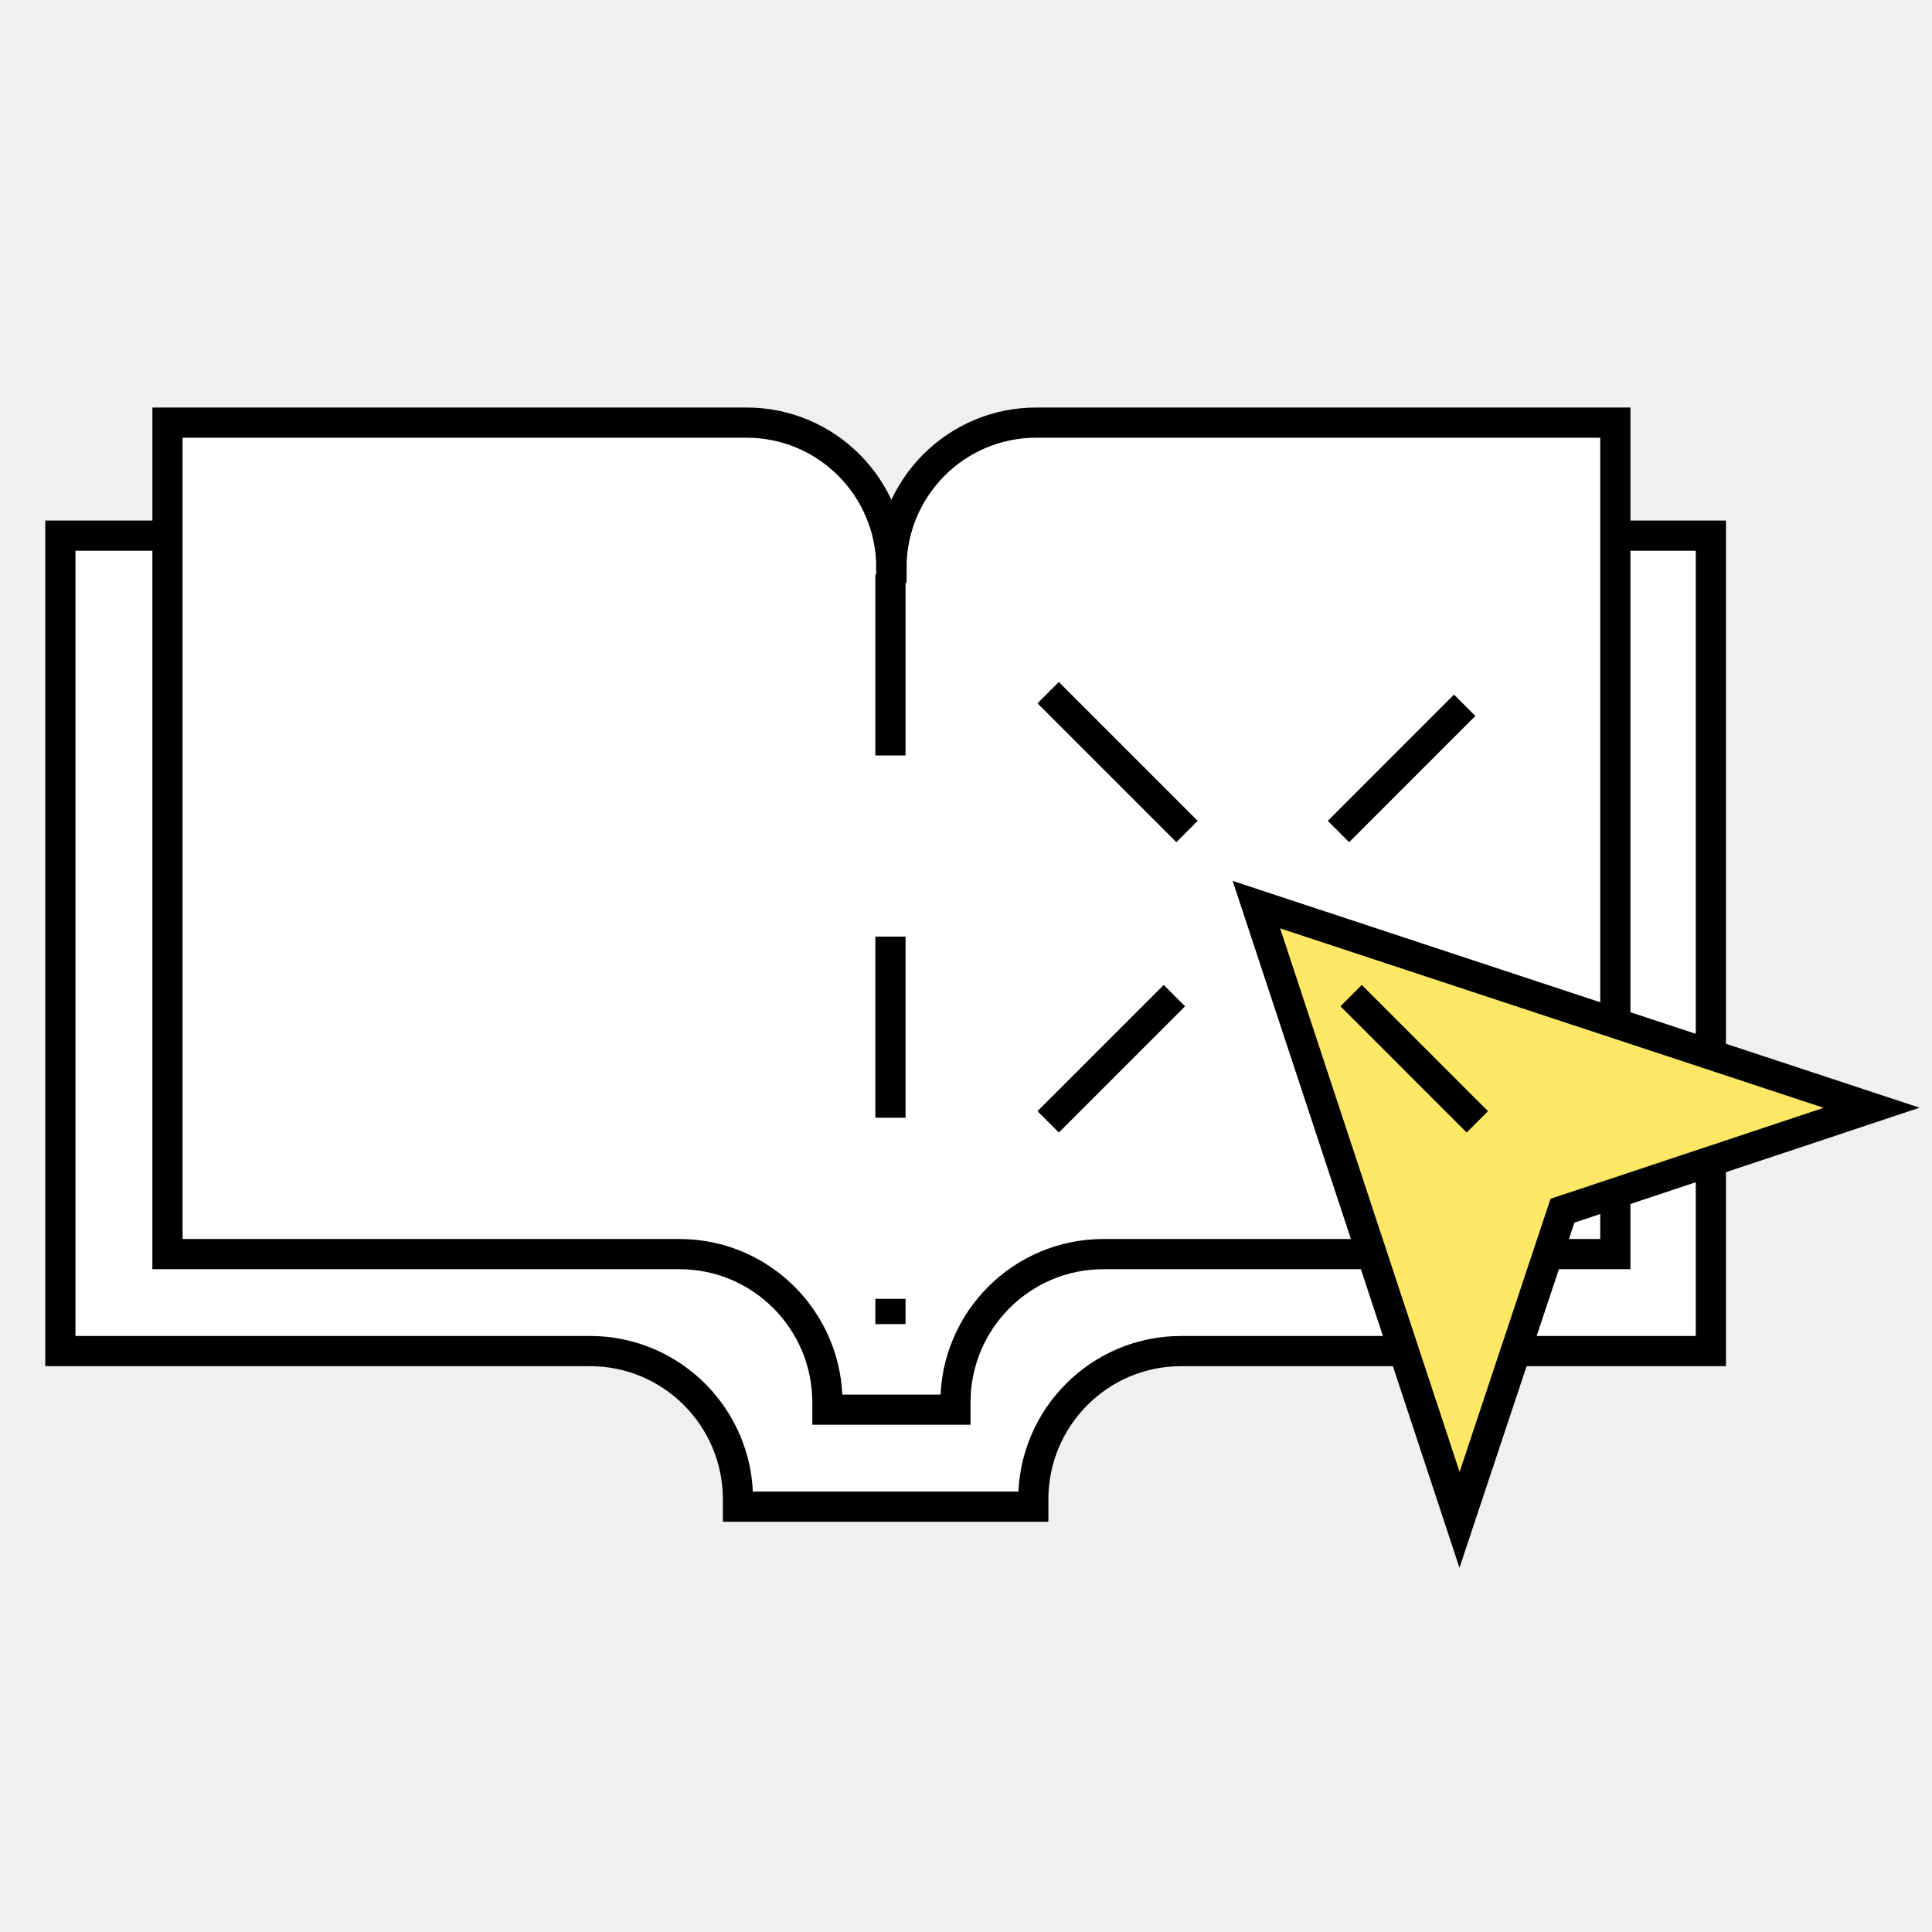
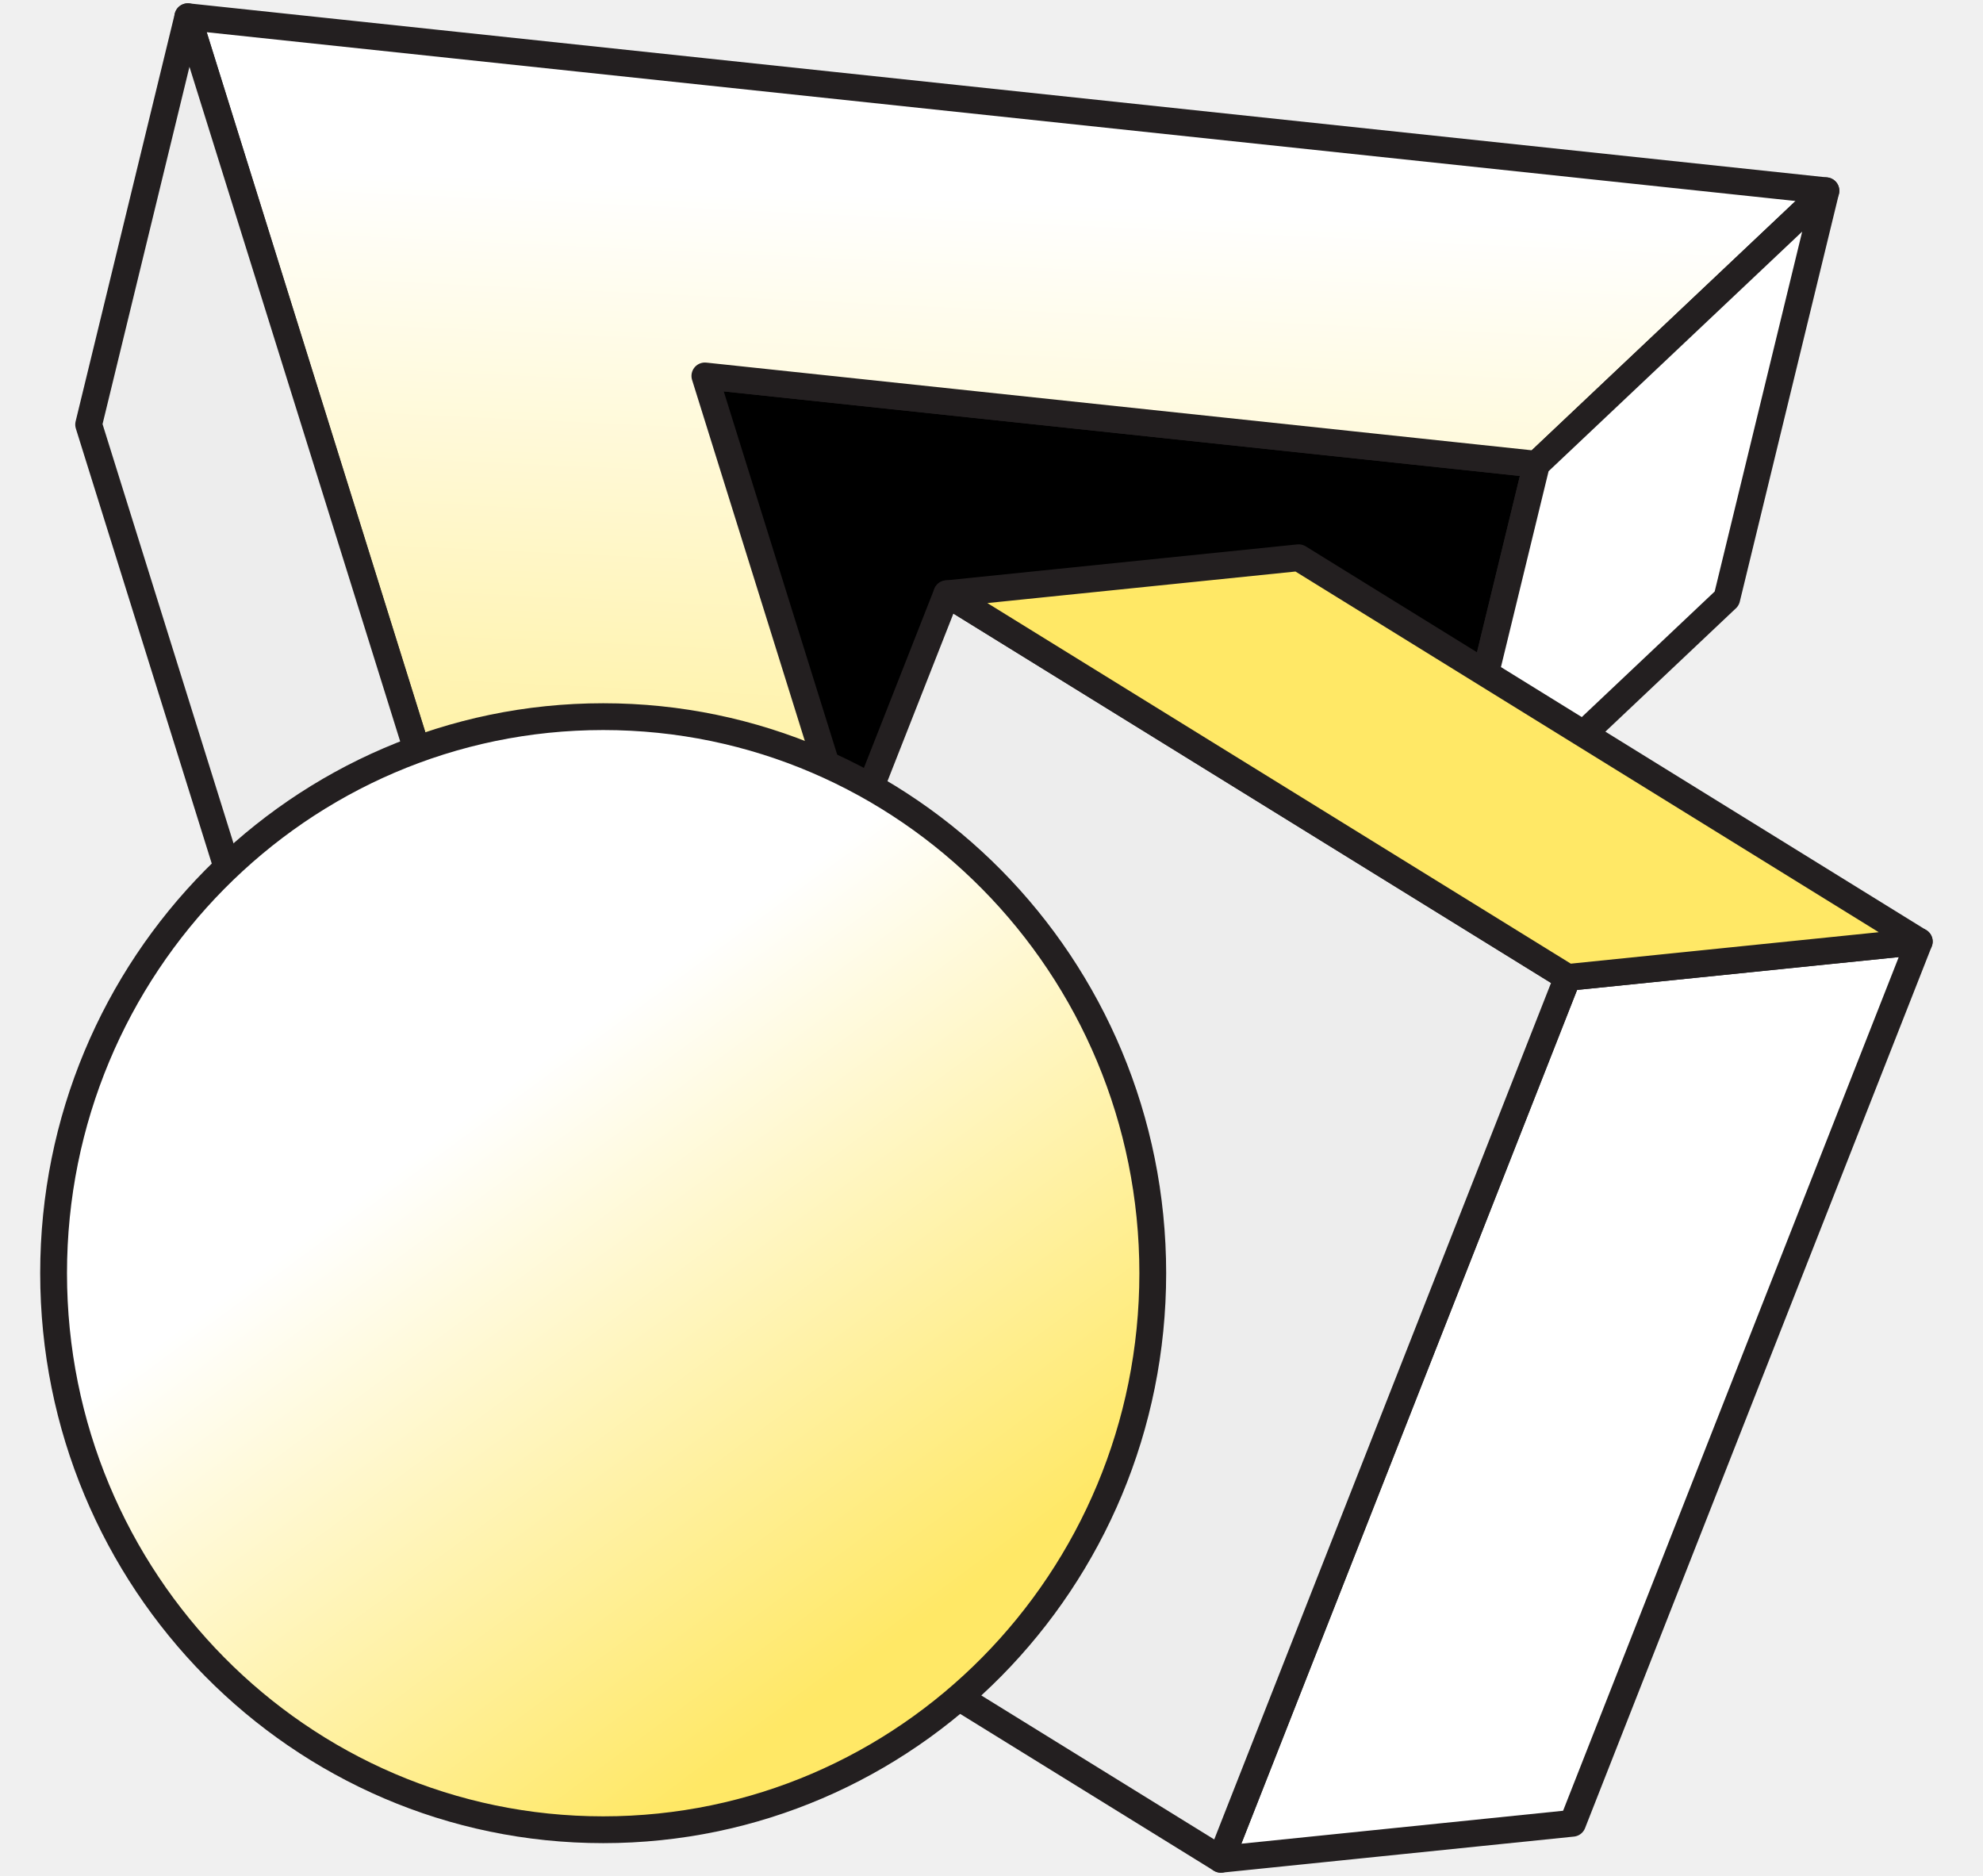
- <svg xmlns="http://www.w3.org/2000/svg" width="64" height="64" viewBox="0 0 64 64" fill="none">
-   <path d="M29.337 22.552C29.337 19.894 27.19 17.745 24.543 17.745H2V44.756H19.547C22.252 44.756 24.446 46.956 24.446 49.668V49.909H34.229V49.668C34.229 46.956 36.423 44.756 39.127 44.756H56.674V17.745H34.132C31.481 17.745 29.337 19.898 29.337 22.552Z" fill="white" stroke="black" stroke-miterlimit="10" />
-   <path d="M29.527 18.807C29.527 16.15 27.38 14 24.733 14H5.548V41.544H22.51C25.214 41.544 27.409 43.745 27.409 46.456V46.697H31.65V46.456C31.65 43.745 33.844 41.544 36.548 41.544H53.51V14H34.325C31.675 14 29.531 16.153 29.531 18.807H29.527Z" fill="white" stroke="black" stroke-miterlimit="10" />
-   <path d="M29.498 19.026V43.863" stroke="black" stroke-dasharray="6 6" />
-   <path d="M41.62 29.967L48.349 50.347L51.759 40.106L62 36.696L41.62 29.967Z" fill="#FFE866" stroke="black" stroke-miterlimit="10" />
-   <path d="M48.939 37.163L44.758 32.981" stroke="black" stroke-miterlimit="10" />
-   <path d="M39.322 27.545L34.722 22.945" stroke="black" stroke-miterlimit="10" />
-   <path d="M48.52 23.363L44.339 27.545" stroke="black" stroke-miterlimit="10" />
-   <path d="M38.904 32.981L34.722 37.163" stroke="black" stroke-miterlimit="10" />
+ <svg xmlns="http://www.w3.org/2000/svg" width="37" height="35" viewBox="0 0 37 35" fill="none">
+   <path d="M13.152 7.014L28.669 8.662L26.819 16.27L14.277 14.938L13.152 7.014Z" fill="black" stroke="#231F20" stroke-width="0.5" stroke-linecap="round" stroke-linejoin="round" />
+   <path d="M13.152 7.014L22.847 8.043L28.669 8.662L34.069 3.559L13.199 1.342L3.504 0.312L5.959 8.179L11.252 25.115L17.084 19.604L13.152 7.014Z" fill="url(#paint0_linear_11254_24824)" stroke="#231F20" stroke-width="0.5" stroke-linecap="round" stroke-linejoin="round" />
+   <path d="M3.505 0.312L1.654 7.921L9.402 32.721L11.253 25.115L3.505 0.312Z" fill="#EDEDED" stroke="#231F20" stroke-width="0.5" stroke-linecap="round" stroke-linejoin="round" />
+   <path d="M34.069 3.559L32.219 11.167L26.818 16.27L28.669 8.661L34.069 3.559Z" fill="white" stroke="#231F20" stroke-width="0.5" stroke-linecap="round" stroke-linejoin="round" />
+   <path d="M35.811 17.566L29.342 34.018L22.779 34.69L29.25 18.236L35.811 17.566Z" fill="white" stroke="#231F20" stroke-width="0.5" stroke-linecap="round" stroke-linejoin="round" />
+   <path d="M29.249 18.237L22.779 34.69L11.195 27.529L17.666 11.078L29.249 18.237Z" fill="#EDEDED" stroke="#231F20" stroke-width="0.5" stroke-linecap="round" stroke-linejoin="round" />
+   <path d="M35.811 17.567L29.25 18.237L17.666 11.078L24.231 10.406L35.811 17.567Z" fill="#FFE866" stroke="#231F20" stroke-width="0.5" stroke-linecap="round" stroke-linejoin="round" />
+   <path d="M11.255 34.139C16.918 34.139 21.509 29.49 21.509 23.755C21.509 18.02 16.918 13.371 11.255 13.371C5.591 13.371 1 18.02 1 23.755C1 29.49 5.591 34.139 11.255 34.139Z" fill="url(#paint1_linear_11254_24824)" stroke="#231F20" stroke-width="0.5" stroke-linecap="round" stroke-linejoin="round" />
+   <defs>
+     <linearGradient id="paint0_linear_11254_24824" x1="18.706" y1="3.734" x2="17.831" y2="22.565" gradientUnits="userSpaceOnUse">
+       <stop stop-color="white" />
+       <stop offset="1" stop-color="#FFE866" />
+     </linearGradient>
+     <linearGradient id="paint1_linear_11254_24824" x1="6.535" y1="17.194" x2="16.535" y2="30.752" gradientUnits="userSpaceOnUse">
+       <stop offset="0.25" stop-color="white" />
+       <stop offset="1" stop-color="#FFE866" />
+     </linearGradient>
+   </defs>
</svg>
